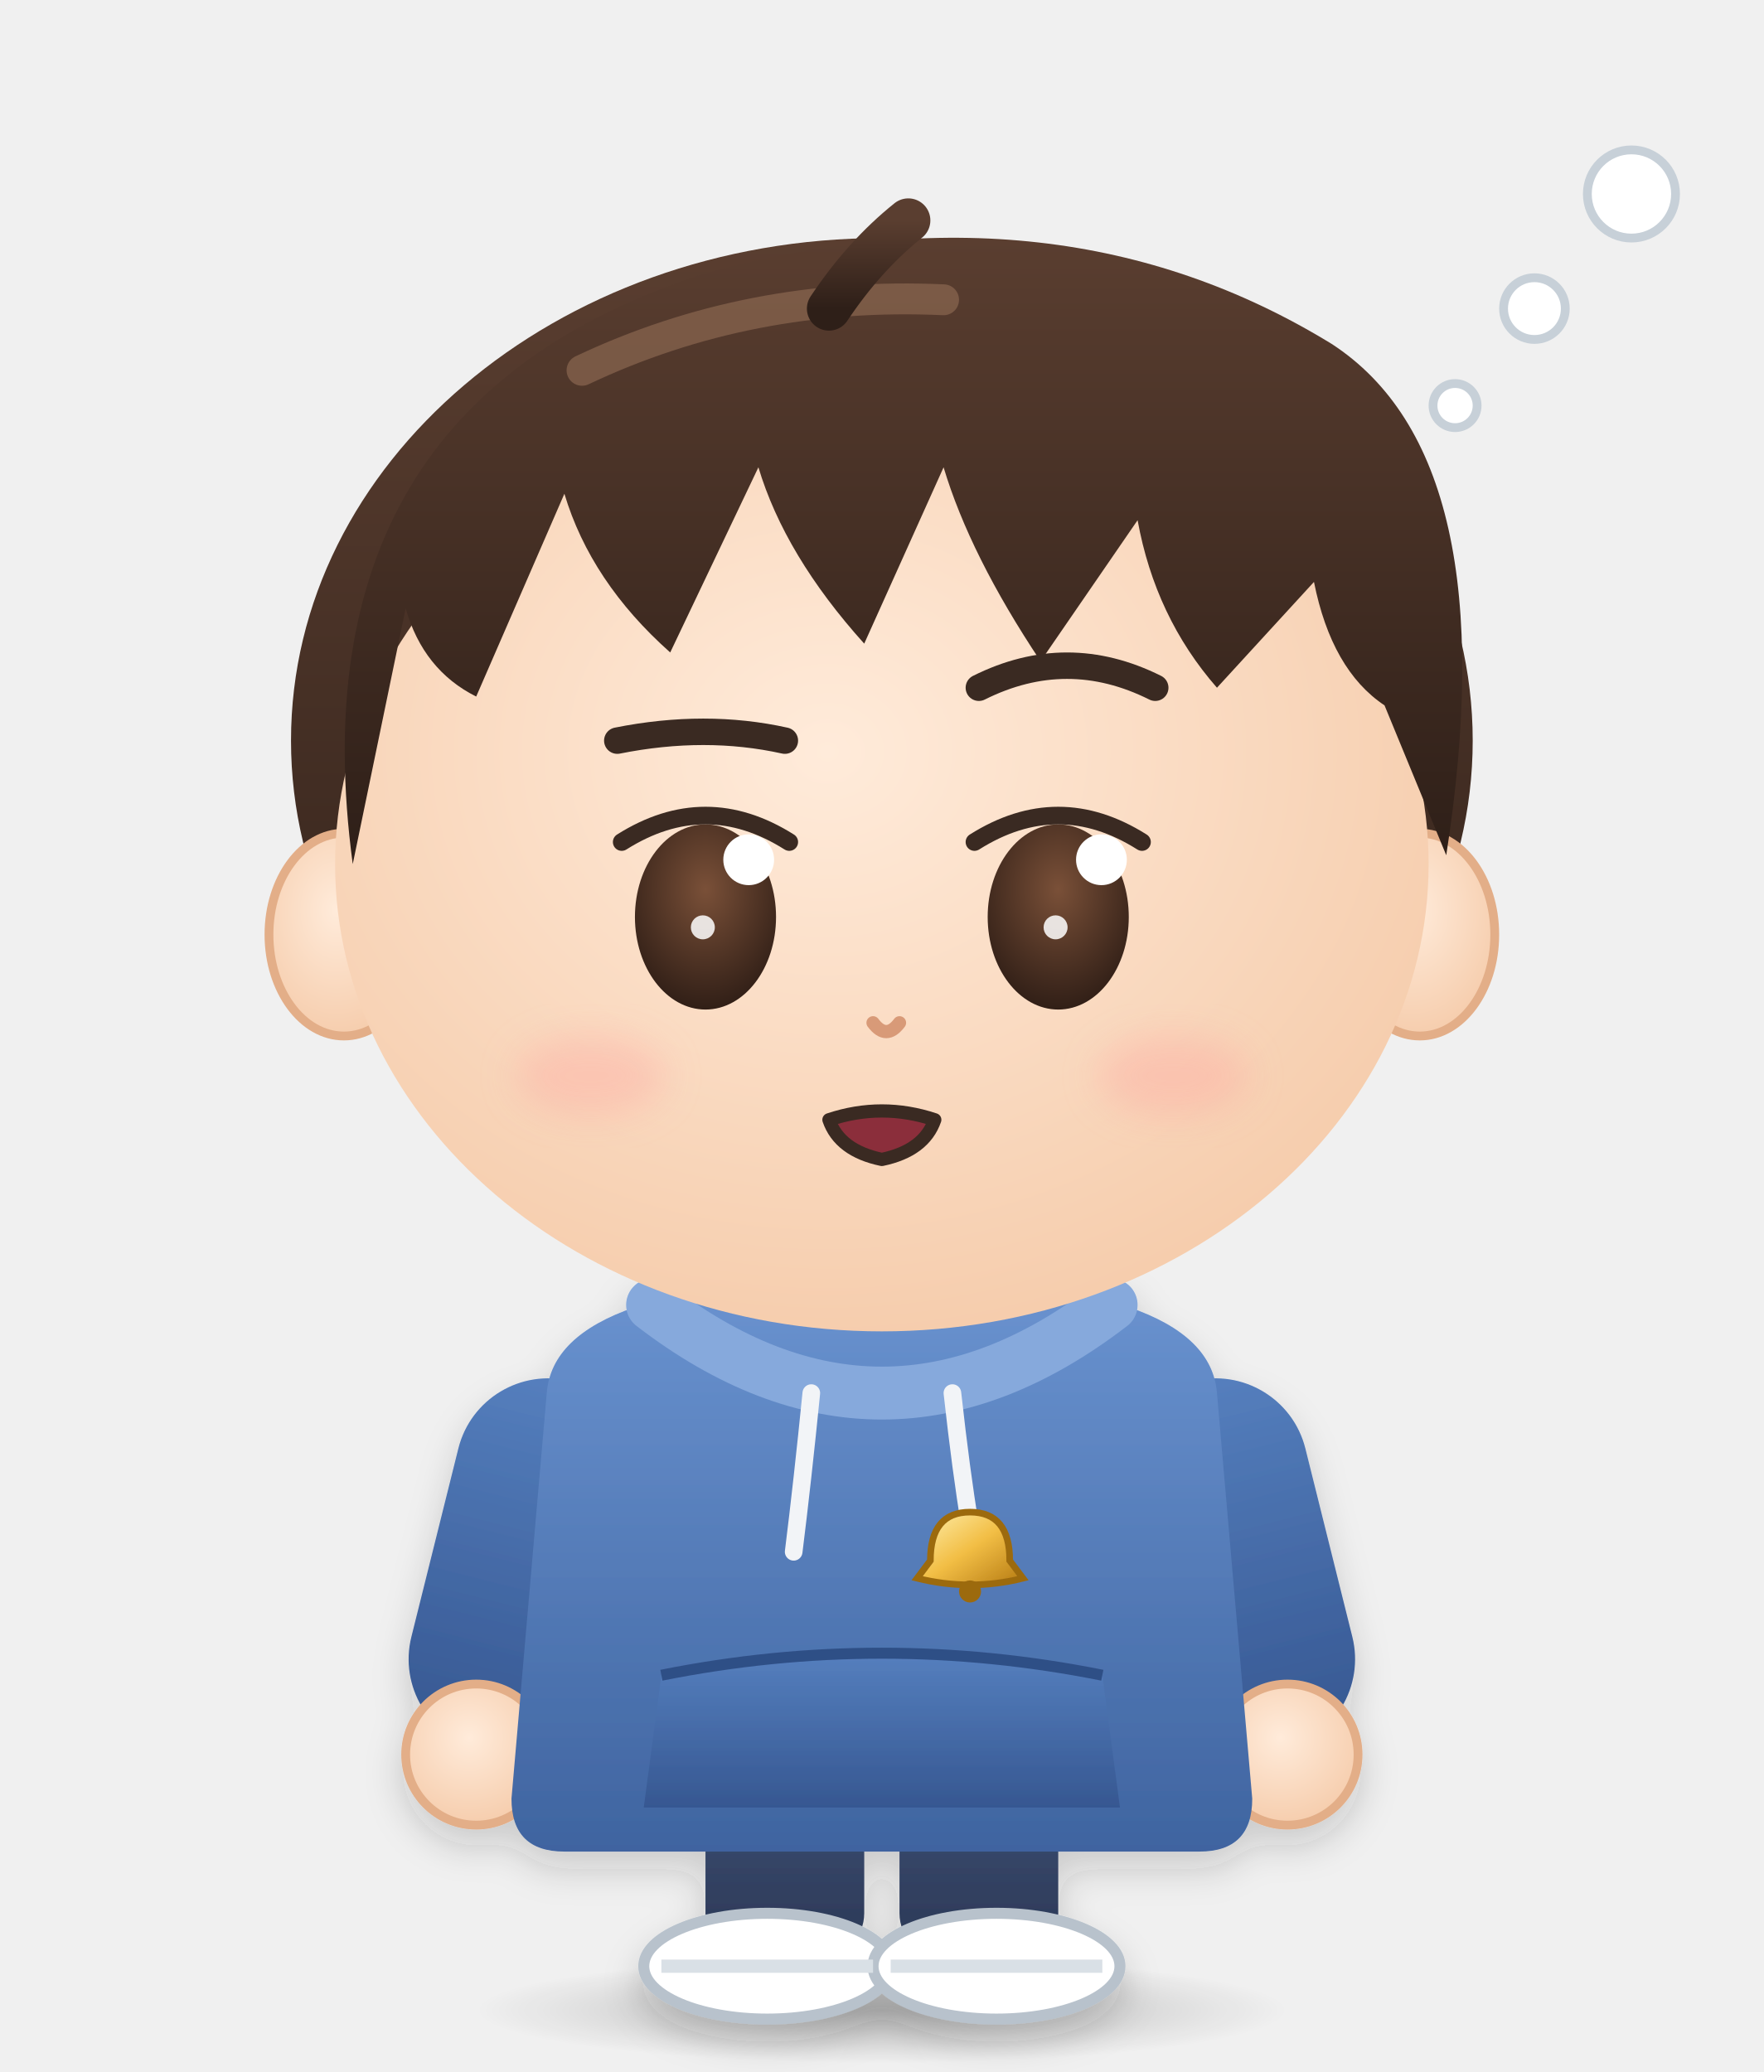
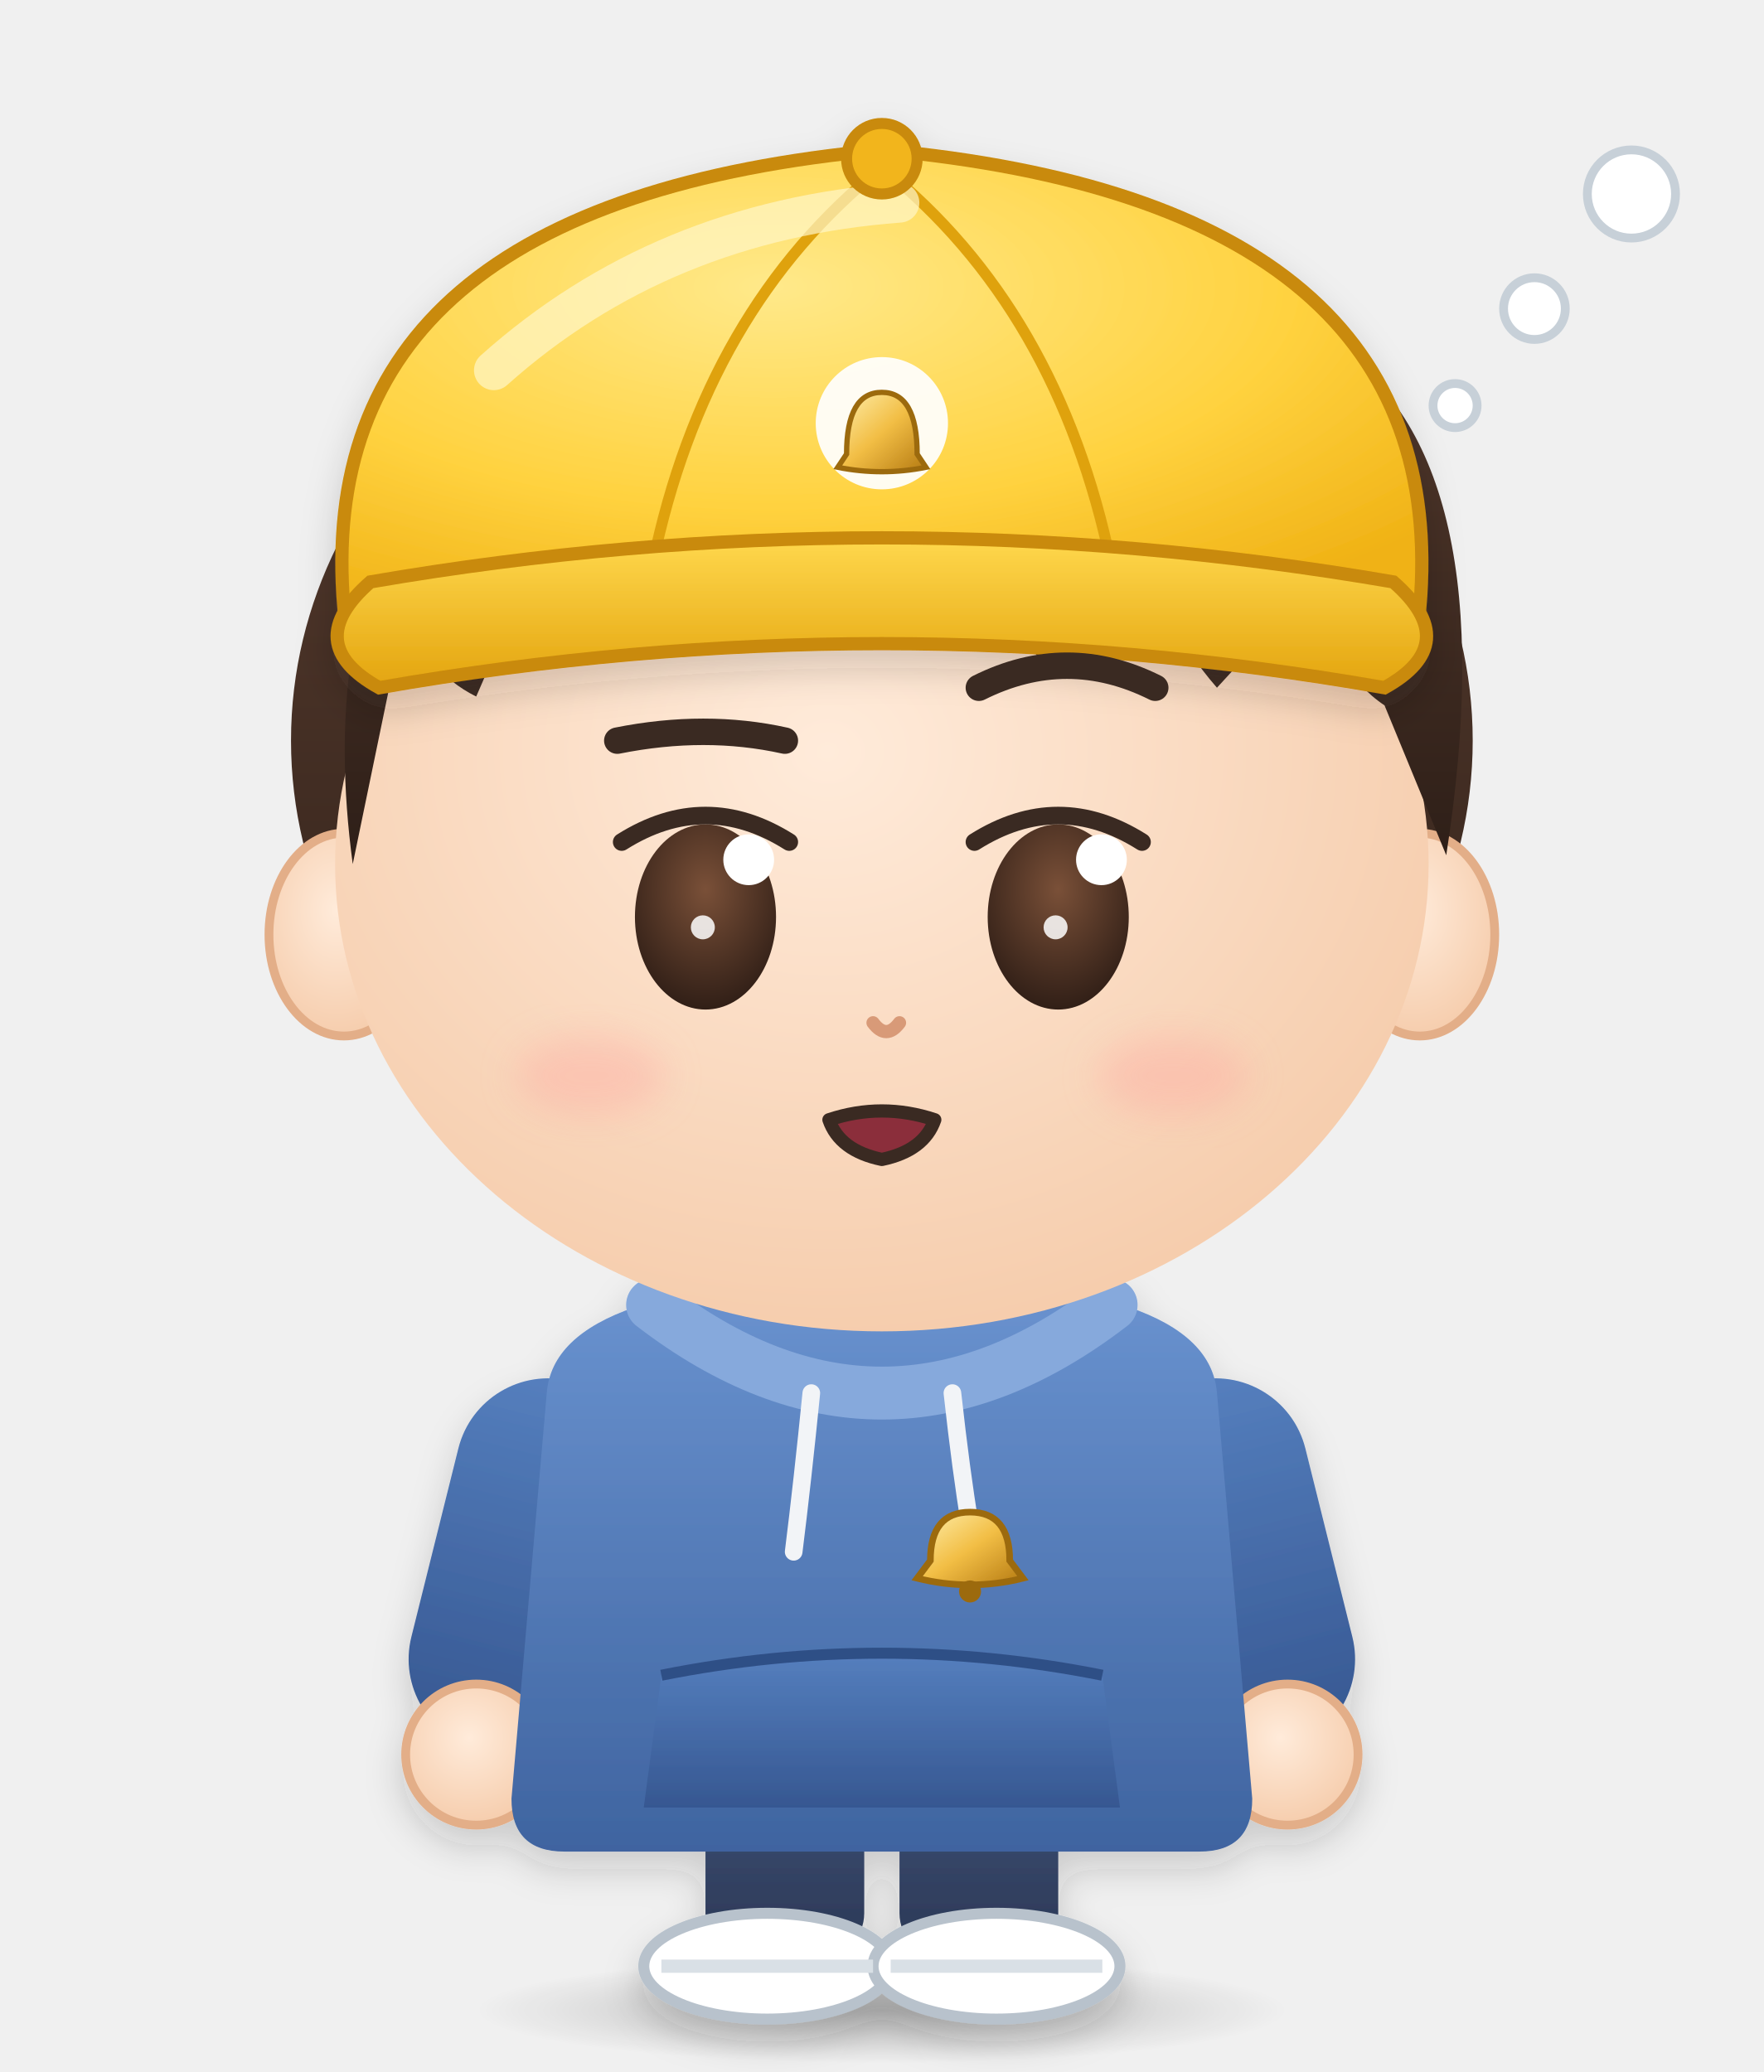
<svg xmlns="http://www.w3.org/2000/svg" viewBox="0 0 400 470" width="400" height="470">
  <defs>
    <radialGradient id="skin" cx="0.45" cy="0.38" r="0.75">
      <stop offset="0" stop-color="#FFEBDA" />
      <stop offset="1" stop-color="#F4C7A4" />
    </radialGradient>
    <linearGradient id="hair" x1="0" y1="0" x2="0" y2="1">
      <stop offset="0" stop-color="#5A3E30" />
      <stop offset="1" stop-color="#2E1F18" />
+     </linearGradient>
+     <radialGradient id="cap" cx="0.4" cy="0.3" r="0.8">
+       <stop offset="0" stop-color="#FFE98A" />
+       <stop offset="0.6" stop-color="#FFD23F" />
+       <stop offset="1" stop-color="#F0B215" />
+     </radialGradient>
+     <linearGradient id="brim" x1="0" y1="0" x2="0" y2="1">
+       <stop offset="0" stop-color="#FFD84D" />
+       <stop offset="1" stop-color="#E3A40E" />
    </linearGradient>
    <linearGradient id="hoodie" x1="0" y1="0" x2="0" y2="1">
      <stop offset="0" stop-color="#6A93D0" />
      <stop offset="1" stop-color="#3F64A0" />
    </linearGradient>
    <linearGradient id="hoodieDark" x1="0" y1="0" x2="0" y2="1">
      <stop offset="0" stop-color="#557FBE" />
      <stop offset="1" stop-color="#365791" />
    </linearGradient>
    <linearGradient id="jeans" x1="0" y1="0" x2="0" y2="1">
      <stop offset="0" stop-color="#3B4C70" />
      <stop offset="1" stop-color="#2A3754" />
    </linearGradient>
    <radialGradient id="iris" cx="0.5" cy="0.35" r="0.7">
      <stop offset="0" stop-color="#7A5038" />
      <stop offset="1" stop-color="#2B1B14" />
    </radialGradient>
    <linearGradient id="gold" x1="0" y1="0" x2="1" y2="1">
      <stop offset="0" stop-color="#FFF1B0" />
      <stop offset="0.5" stop-color="#F2BE45" />
      <stop offset="1" stop-color="#B57A12" />
    </linearGradient>
    <radialGradient id="ground" cx="0.5" cy="0.5" r="0.5">
      <stop offset="0" stop-color="#000" stop-opacity="0.25" />
      <stop offset="1" stop-color="#000" stop-opacity="0" />
    </radialGradient>
    <filter id="soft" x="-40%" y="-40%" width="180%" height="180%">
      <feGaussianBlur stdDeviation="4" />
    </filter>
    <filter id="shadow" x="-20%" y="-20%" width="140%" height="150%">
      <feDropShadow dx="0" dy="4" stdDeviation="4" flood-color="#2A2030" flood-opacity="0.18" />
    </filter>
  </defs>
  <ellipse cx="200" cy="456" rx="92" ry="12" fill="url(#ground)" />
  <g filter="url(#shadow)">
    <rect x="160" y="410" width="36" height="34" rx="10" fill="url(#jeans)" />
    <rect x="204" y="410" width="36" height="34" rx="10" fill="url(#jeans)" />
    <ellipse cx="174" cy="446" rx="28" ry="12" fill="#FFFFFF" stroke="#B8C2CC" stroke-width="2.5" />
    <ellipse cx="226" cy="446" rx="28" ry="12" fill="#FFFFFF" stroke="#B8C2CC" stroke-width="2.5" />
    <path d="M150 446 L198 446 M202 446 L250 446" stroke="#D9E0E6" stroke-width="3" />
    <rect x="98" y="312" width="42" height="86" rx="21" fill="url(#hoodieDark)" transform="rotate(14 119 355)" />
    <rect x="260" y="312" width="42" height="86" rx="21" fill="url(#hoodieDark)" transform="rotate(-14 281 355)" />
    <circle cx="108" cy="398" r="16" fill="url(#skin)" stroke="#E3AE88" stroke-width="2" />
    <circle cx="292" cy="398" r="16" fill="url(#skin)" stroke="#E3AE88" stroke-width="2" />
    <path d="M124 316 Q126 290 200 290 Q274 290 276 316 L284 408 Q284 420 272 420 L128 420 Q116 420 116 408 Z" fill="url(#hoodie)" />
    <path d="M150 380 Q200 370 250 380 L254 410 L146 410 Z" fill="url(#hoodieDark)" />
    <path d="M150 380 Q200 370 250 380" fill="none" stroke="#2F4F86" stroke-width="2.5" />
    <path d="M148 296 Q200 336 252 296" fill="none" stroke="#86A9DC" stroke-width="12" stroke-linecap="round" />
    <path d="M184 316 Q182 336 180 352" fill="none" stroke="#F2F4F7" stroke-width="4" stroke-linecap="round" />
    <path d="M216 316 Q218 334 220 346" fill="none" stroke="#F2F4F7" stroke-width="4" stroke-linecap="round" />
    <path d="M211 354 Q211 343 220 343 Q229 343 229 354 L232 358 Q220 361 208 358 Z" fill="url(#gold)" stroke="#9C6A10" stroke-width="1.5" />
    <circle cx="220" cy="361" r="2.5" fill="#9C6A10" />
  </g>
  <rect x="186" y="282" width="28" height="18" rx="6" fill="#EDB993" />
  <ellipse cx="200" cy="168" rx="134" ry="114" fill="url(#hair)" />
  <ellipse cx="78" cy="212" rx="17" ry="23" fill="url(#skin)" stroke="#E3AE88" stroke-width="2" />
  <ellipse cx="322" cy="212" rx="17" ry="23" fill="url(#skin)" stroke="#E3AE88" stroke-width="2" />
  <ellipse cx="200" cy="196" rx="124" ry="106" fill="url(#skin)" />
  <path d="M80 196 Q66 92 160 62 Q240 40 302 78 Q342 104 328 194 L314 160 Q302 152 298 132            L276 156 Q262 140 258 118 L236 150 Q220 126 214 106 L196 146 Q178 126 172 106            L152 148 Q134 132 128 112 L108 158 Q96 152 92 138 Z" fill="url(#hair)" />
-   <path d="M132 84 Q170 66 214 68" fill="none" stroke="#8A6650" stroke-width="7" stroke-linecap="round" opacity="0.7" />
-   <path d="M188 70 Q196 58 206 50" fill="none" stroke="url(#hair)" stroke-width="10" stroke-linecap="round" />
+   <g filter="url(#shadow)">
+     <path d="M78 138 Q70 46 200 34 Q330 46 322 138 Q200 118 78 138 Z" fill="url(#cap)" stroke="#C98A0A" stroke-width="3" />
+     <path d="M200 38 Q160 70 148 128 M200 38 Q240 70 252 128" fill="none" stroke="#DFA20F" stroke-width="2.5" />
+     <path d="M112 84 Q150 50 204 46" fill="none" stroke="#FFF6C8" stroke-width="9" stroke-linecap="round" opacity="0.7" />
+     <circle cx="200" cy="36" r="8" fill="#F2B51C" stroke="#C98A0A" stroke-width="2.5" />
+     <circle cx="200" cy="96" r="15" fill="#FFFFFF" opacity="0.92" />
+     <path d="M192 103 Q192 89 200 89 Q208 89 208 103 L210 106 Q200 108 190 106 Z" fill="url(#gold)" stroke="#9C6A10" stroke-width="1.2" />
+     <path d="M84 132 Q200 112 316 132 Q332 146 314 156 Q200 136 86 156 Q68 146 84 132 Z" fill="url(#brim)" stroke="#C98A0A" stroke-width="3" />
+   </g>
  <path d="M198 232 Q201 236 204 232" fill="none" stroke="#D89A78" stroke-width="3" stroke-linecap="round" />
  <ellipse cx="134" cy="244" rx="17" ry="9" fill="#FF9A9A" opacity="0.3" filter="url(#soft)" />
  <ellipse cx="266" cy="244" rx="17" ry="9" fill="#FF9A9A" opacity="0.3" filter="url(#soft)" />
  <circle cx="330" cy="92" r="5" fill="#FFFFFF" stroke="#C7D0D8" stroke-width="2" />
  <circle cx="348" cy="70" r="7" fill="#FFFFFF" stroke="#C7D0D8" stroke-width="2" />
  <circle cx="370" cy="44" r="10" fill="#FFFFFF" stroke="#C7D0D8" stroke-width="2" />
  <path d="M140 168 Q160 164 178 168" fill="none" stroke="#3A2A22" stroke-width="6" stroke-linecap="round" stroke-linejoin="round" />
  <path d="M222 156 Q242 146 262 156" fill="none" stroke="#3A2A22" stroke-width="6" stroke-linecap="round" stroke-linejoin="round" />
  <ellipse cx="160" cy="208" rx="16" ry="21" fill="url(#iris)" />
  <circle cx="169.8" cy="195.02" r="5.76" fill="#FFFFFF" />
  <circle cx="159.4" cy="210.35" r="2.72" fill="#FFFFFF" opacity="0.85" />
  <path d="M141 191 Q160 179 179 191" fill="none" stroke="#3A2A22" stroke-width="4" stroke-linecap="round" stroke-linejoin="round" />
  <ellipse cx="240" cy="208" rx="16" ry="21" fill="url(#iris)" />
  <circle cx="249.8" cy="195.02" r="5.76" fill="#FFFFFF" />
  <circle cx="239.4" cy="210.35" r="2.72" fill="#FFFFFF" opacity="0.85" />
  <path d="M221 191 Q240 179 259 191" fill="none" stroke="#3A2A22" stroke-width="4" stroke-linecap="round" stroke-linejoin="round" />
  <path d="M188 254 Q200 250 212 254 Q209.6 261 200 263 Q190.4 261 188 254 Z" fill="#8B2E3B" stroke="#3A2A22" stroke-width="3" stroke-linejoin="round" />
</svg>
